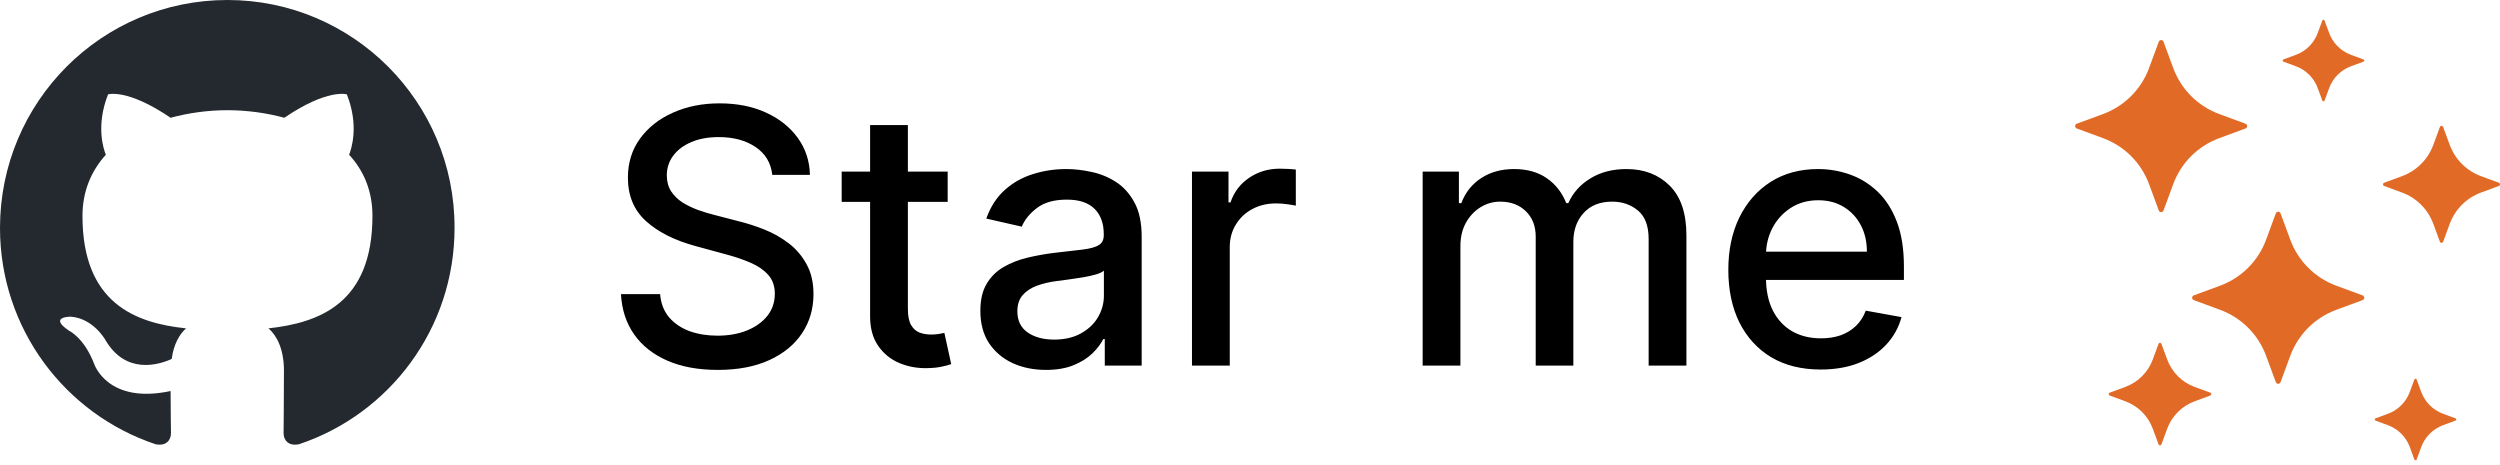
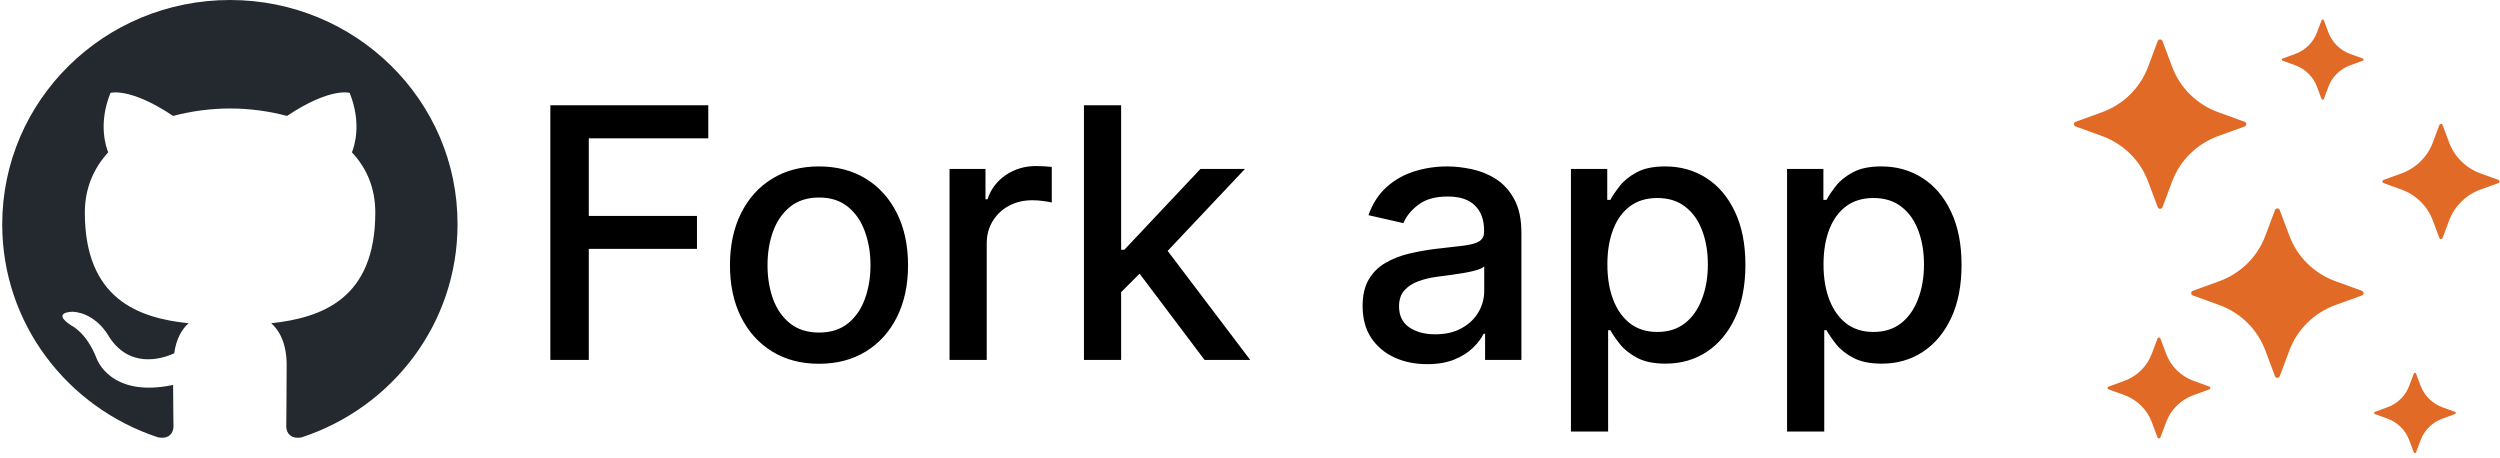
- <svg xmlns="http://www.w3.org/2000/svg" width="253" height="47" viewBox="0 0 253 47" fill="none">
-   <path fill-rule="evenodd" clip-rule="evenodd" d="M23.019 0C10.29 0 0 10.312 0 23.07C0 33.269 6.593 41.901 15.74 44.956C16.883 45.186 17.302 44.46 17.302 43.849C17.302 43.314 17.265 41.481 17.265 39.571C10.861 40.946 9.528 36.821 9.528 36.821C8.499 34.147 6.974 33.46 6.974 33.46C4.878 32.046 7.127 32.046 7.127 32.046C9.451 32.199 10.671 34.414 10.671 34.414C12.729 37.928 16.045 36.935 17.378 36.324C17.569 34.834 18.179 33.803 18.827 33.23C13.72 32.696 8.346 30.71 8.346 21.848C8.346 19.327 9.261 17.265 10.709 15.66C10.48 15.088 9.68 12.719 10.938 9.549C10.938 9.549 12.882 8.938 17.264 11.917C19.14 11.412 21.075 11.155 23.019 11.153C24.963 11.153 26.944 11.421 28.774 11.917C33.157 8.938 35.1 9.549 35.1 9.549C36.358 12.719 35.557 15.088 35.329 15.66C36.815 17.265 37.692 19.327 37.692 21.848C37.692 30.71 32.318 32.657 27.173 33.23C28.012 33.956 28.735 35.331 28.735 37.508C28.735 40.602 28.698 43.085 28.698 43.849C28.698 44.46 29.117 45.186 30.26 44.957C39.407 41.901 46 33.269 46 23.07C46.038 10.312 35.71 0 23.019 0Z" fill="#24292F" />
-   <path d="M78.156 17.696C78.02 16.486 77.457 15.548 76.469 14.883C75.48 14.21 74.236 13.874 72.736 13.874C71.662 13.874 70.733 14.044 69.949 14.385C69.165 14.717 68.555 15.178 68.121 15.766C67.695 16.345 67.481 17.006 67.481 17.747C67.481 18.369 67.626 18.906 67.916 19.358C68.215 19.81 68.602 20.189 69.079 20.496C69.565 20.794 70.085 21.046 70.639 21.25C71.193 21.446 71.726 21.608 72.237 21.736L74.794 22.401C75.629 22.605 76.486 22.882 77.364 23.232C78.242 23.581 79.055 24.041 79.805 24.612C80.555 25.183 81.16 25.891 81.621 26.734C82.09 27.578 82.324 28.588 82.324 29.764C82.324 31.247 81.94 32.564 81.173 33.715C80.415 34.865 79.311 35.773 77.862 36.438C76.422 37.102 74.679 37.435 72.633 37.435C70.673 37.435 68.977 37.124 67.546 36.501C66.114 35.879 64.993 34.997 64.183 33.855C63.374 32.705 62.926 31.341 62.841 29.764H66.804C66.881 30.71 67.188 31.499 67.724 32.129C68.27 32.751 68.965 33.216 69.808 33.523C70.66 33.821 71.594 33.97 72.608 33.97C73.724 33.97 74.717 33.795 75.587 33.446C76.465 33.088 77.155 32.594 77.658 31.963C78.16 31.324 78.412 30.578 78.412 29.726C78.412 28.95 78.19 28.315 77.747 27.821C77.312 27.327 76.72 26.918 75.97 26.594C75.229 26.27 74.389 25.984 73.452 25.737L70.358 24.893C68.261 24.322 66.599 23.483 65.372 22.375C64.153 21.267 63.544 19.801 63.544 17.977C63.544 16.469 63.953 15.152 64.771 14.027C65.59 12.902 66.697 12.028 68.095 11.406C69.493 10.776 71.07 10.46 72.825 10.46C74.598 10.46 76.162 10.771 77.517 11.393C78.881 12.016 79.954 12.872 80.739 13.963C81.523 15.046 81.932 16.29 81.966 17.696H78.156ZM95.904 17.364V20.432H85.178V17.364H95.904ZM88.054 12.659H91.877V31.234C91.877 31.976 91.988 32.534 92.209 32.909C92.431 33.276 92.716 33.527 93.066 33.663C93.424 33.791 93.811 33.855 94.229 33.855C94.536 33.855 94.804 33.834 95.034 33.791C95.265 33.749 95.444 33.715 95.571 33.689L96.262 36.847C96.04 36.932 95.725 37.017 95.316 37.102C94.907 37.196 94.395 37.247 93.782 37.256C92.776 37.273 91.838 37.094 90.969 36.719C90.1 36.344 89.397 35.764 88.86 34.98C88.323 34.196 88.054 33.212 88.054 32.027V12.659ZM105.847 37.435C104.602 37.435 103.477 37.205 102.472 36.744C101.466 36.276 100.669 35.598 100.081 34.712C99.501 33.825 99.212 32.739 99.212 31.452C99.212 30.344 99.425 29.432 99.851 28.716C100.277 28 100.852 27.433 101.577 27.016C102.301 26.598 103.111 26.283 104.006 26.07C104.901 25.857 105.813 25.695 106.741 25.584C107.918 25.447 108.872 25.337 109.605 25.251C110.338 25.158 110.871 25.009 111.203 24.804C111.536 24.599 111.702 24.267 111.702 23.807V23.717C111.702 22.601 111.386 21.736 110.756 21.122C110.134 20.509 109.205 20.202 107.969 20.202C106.682 20.202 105.668 20.487 104.926 21.058C104.193 21.621 103.686 22.247 103.405 22.938L99.812 22.119C100.239 20.926 100.861 19.963 101.679 19.23C102.506 18.489 103.456 17.952 104.53 17.619C105.604 17.278 106.733 17.108 107.918 17.108C108.702 17.108 109.533 17.202 110.411 17.389C111.297 17.568 112.124 17.901 112.891 18.386C113.666 18.872 114.301 19.567 114.795 20.47C115.29 21.365 115.537 22.528 115.537 23.96V37H111.804V34.315H111.651C111.403 34.81 111.033 35.295 110.538 35.773C110.044 36.25 109.409 36.646 108.634 36.962C107.858 37.277 106.929 37.435 105.847 37.435ZM106.678 34.367C107.734 34.367 108.638 34.158 109.388 33.74C110.146 33.322 110.722 32.777 111.114 32.104C111.514 31.422 111.714 30.693 111.714 29.918V27.386C111.578 27.523 111.314 27.651 110.922 27.77C110.538 27.881 110.099 27.979 109.605 28.064C109.111 28.141 108.629 28.213 108.161 28.281C107.692 28.341 107.3 28.392 106.984 28.435C106.243 28.528 105.565 28.686 104.952 28.908C104.347 29.129 103.861 29.449 103.494 29.866C103.136 30.276 102.957 30.821 102.957 31.503C102.957 32.449 103.307 33.165 104.006 33.651C104.705 34.128 105.595 34.367 106.678 34.367ZM120.628 37V17.364H124.323V20.483H124.527C124.885 19.426 125.516 18.595 126.419 17.99C127.331 17.376 128.363 17.07 129.513 17.07C129.752 17.07 130.033 17.078 130.357 17.095C130.689 17.112 130.949 17.134 131.137 17.159V20.815C130.983 20.773 130.711 20.726 130.319 20.675C129.926 20.615 129.534 20.585 129.142 20.585C128.239 20.585 127.434 20.777 126.726 21.16C126.027 21.535 125.473 22.06 125.064 22.733C124.655 23.398 124.451 24.156 124.451 25.009V37H120.628ZM143.972 37V17.364H147.641V20.56H147.884C148.293 19.477 148.962 18.634 149.891 18.028C150.82 17.415 151.932 17.108 153.228 17.108C154.54 17.108 155.64 17.415 156.526 18.028C157.421 18.642 158.081 19.486 158.507 20.56H158.712C159.181 19.511 159.926 18.676 160.949 18.054C161.972 17.423 163.191 17.108 164.605 17.108C166.387 17.108 167.84 17.666 168.965 18.783C170.098 19.899 170.665 21.582 170.665 23.832V37H166.843V24.19C166.843 22.861 166.48 21.898 165.756 21.301C165.032 20.704 164.167 20.406 163.161 20.406C161.917 20.406 160.949 20.79 160.259 21.557C159.569 22.315 159.223 23.291 159.223 24.484V37H155.414V23.947C155.414 22.882 155.081 22.026 154.417 21.378C153.752 20.73 152.887 20.406 151.821 20.406C151.097 20.406 150.428 20.598 149.814 20.982C149.209 21.357 148.719 21.881 148.344 22.554C147.978 23.227 147.794 24.007 147.794 24.893V37H143.972ZM184.251 37.396C182.317 37.396 180.651 36.983 179.253 36.156C177.864 35.321 176.79 34.149 176.031 32.641C175.281 31.124 174.906 29.347 174.906 27.31C174.906 25.298 175.281 23.526 176.031 21.991C176.79 20.457 177.847 19.26 179.202 18.399C180.565 17.538 182.159 17.108 183.983 17.108C185.091 17.108 186.165 17.291 187.205 17.658C188.244 18.024 189.178 18.599 190.004 19.384C190.831 20.168 191.483 21.186 191.96 22.439C192.438 23.683 192.676 25.196 192.676 26.977V28.332H177.067V25.469H188.93C188.93 24.463 188.726 23.572 188.317 22.797C187.908 22.013 187.332 21.395 186.591 20.943C185.858 20.491 184.997 20.266 184.009 20.266C182.935 20.266 181.997 20.53 181.196 21.058C180.403 21.578 179.79 22.26 179.355 23.104C178.929 23.939 178.716 24.847 178.716 25.827V28.064C178.716 29.376 178.946 30.493 179.406 31.413C179.875 32.334 180.527 33.037 181.362 33.523C182.197 34 183.173 34.239 184.29 34.239C185.014 34.239 185.675 34.136 186.271 33.932C186.868 33.719 187.384 33.403 187.818 32.986C188.253 32.568 188.585 32.053 188.815 31.439L192.433 32.091C192.143 33.156 191.624 34.09 190.874 34.891C190.132 35.683 189.199 36.301 188.074 36.744C186.957 37.179 185.683 37.396 184.251 37.396Z" fill="black" />
-   <path d="M217.486 18.637L218.469 21.302C218.506 21.402 218.601 21.469 218.708 21.469C218.815 21.469 218.91 21.402 218.947 21.302L219.93 18.637C220.726 16.479 222.427 14.778 224.584 13.983L227.249 13C227.349 12.963 227.416 12.868 227.416 12.761C227.416 12.654 227.349 12.559 227.249 12.521L224.584 11.539C222.426 10.743 220.726 9.042 219.93 6.885L218.947 4.22C218.91 4.12 218.815 4.053 218.708 4.053C218.601 4.053 218.506 4.12 218.469 4.22L217.486 6.885C216.69 9.042 214.989 10.743 212.832 11.539L210.167 12.521C210.067 12.559 210 12.654 210 12.761C210 12.868 210.067 12.963 210.167 13L212.832 13.983C214.989 14.778 216.69 16.479 217.486 18.637Z" fill="#E16A27" />
-   <path d="M239.093 29.893L236.428 28.911C234.271 28.115 232.57 26.414 231.775 24.257L230.792 21.592C230.755 21.492 230.659 21.425 230.552 21.425C230.446 21.425 230.35 21.492 230.313 21.592L229.33 24.257C228.535 26.414 226.834 28.115 224.676 28.911L222.011 29.893C221.911 29.93 221.845 30.026 221.845 30.133C221.845 30.239 221.911 30.335 222.011 30.372L224.677 31.355C226.834 32.151 228.535 33.851 229.33 36.009L230.313 38.674C230.35 38.774 230.446 38.841 230.552 38.841C230.659 38.841 230.755 38.774 230.792 38.674L231.775 36.009C232.57 33.851 234.271 32.151 236.428 31.355L239.094 30.372C239.194 30.335 239.26 30.239 239.26 30.133C239.26 30.026 239.194 29.93 239.093 29.893Z" fill="#E16A27" />
-   <path d="M252.887 18.494L251.075 17.826C249.609 17.285 248.453 16.13 247.913 14.663L247.245 12.852C247.219 12.784 247.155 12.739 247.082 12.739C247.009 12.739 246.945 12.784 246.919 12.852L246.251 14.663C245.711 16.13 244.555 17.285 243.089 17.826L241.277 18.494C241.209 18.519 241.164 18.584 241.164 18.657C241.164 18.729 241.209 18.794 241.277 18.819L243.089 19.487C244.555 20.028 245.711 21.184 246.251 22.65L246.919 24.461C246.945 24.529 247.009 24.575 247.082 24.575C247.155 24.575 247.219 24.529 247.245 24.461L247.913 22.65C248.453 21.184 249.609 20.028 251.075 19.487L252.887 18.819C252.955 18.794 253 18.729 253 18.657C253 18.584 252.955 18.519 252.887 18.494Z" fill="#E16A27" />
-   <path d="M248.499 42.338L247.235 41.872C246.213 41.494 245.407 40.688 245.029 39.666L244.563 38.402C244.546 38.355 244.501 38.323 244.45 38.323C244.399 38.323 244.354 38.355 244.337 38.402L243.87 39.666C243.493 40.688 242.687 41.495 241.665 41.872L240.401 42.338C240.354 42.355 240.322 42.4 240.322 42.451C240.322 42.502 240.354 42.547 240.401 42.565L241.664 43.031C242.687 43.408 243.493 44.214 243.871 45.237L244.337 46.5C244.354 46.548 244.399 46.579 244.45 46.579C244.501 46.579 244.546 46.548 244.563 46.5L245.03 45.237C245.407 44.214 246.213 43.408 247.236 43.031L248.499 42.565C248.547 42.547 248.578 42.502 248.578 42.451C248.578 42.4 248.547 42.355 248.499 42.338Z" fill="#E16A27" />
-   <path d="M239.181 6.014L237.918 5.548C236.895 5.171 236.089 4.365 235.712 3.342L235.246 2.079C235.228 2.032 235.183 2 235.132 2C235.082 2 235.036 2.032 235.019 2.079L234.553 3.342C234.176 4.365 233.37 5.171 232.347 5.548L231.083 6.014C231.036 6.032 231.004 6.077 231.004 6.128C231.004 6.178 231.036 6.224 231.083 6.241L232.347 6.707C233.37 7.084 234.176 7.891 234.553 8.913L235.019 10.177C235.036 10.224 235.082 10.256 235.132 10.256C235.183 10.256 235.228 10.224 235.246 10.177L235.712 8.913C236.089 7.89 236.895 7.084 237.918 6.707L239.181 6.241C239.229 6.224 239.26 6.178 239.26 6.128C239.26 6.077 239.229 6.032 239.181 6.014Z" fill="#E16A27" />
-   <path d="M223.684 39.74L222.095 39.154C220.809 38.68 219.794 37.666 219.32 36.38L218.734 34.79C218.712 34.731 218.655 34.691 218.591 34.691C218.527 34.691 218.47 34.731 218.448 34.79L217.862 36.379C217.388 37.666 216.374 38.68 215.087 39.154L213.498 39.74C213.438 39.762 213.399 39.819 213.399 39.883C213.399 39.947 213.439 40.004 213.498 40.026L215.087 40.612C216.374 41.086 217.388 42.1 217.862 43.387L218.448 44.976C218.47 45.036 218.527 45.075 218.591 45.075C218.655 45.075 218.712 45.036 218.734 44.976L219.32 43.387C219.794 42.1 220.808 41.086 222.095 40.612L223.684 40.026C223.744 40.004 223.783 39.947 223.783 39.883C223.783 39.819 223.744 39.762 223.684 39.74Z" fill="#E16A27" />
+ <svg xmlns="http://www.w3.org/2000/svg" width="257" height="47" viewBox="0 0 257 47" fill="none">
+   <path fill-rule="evenodd" clip-rule="evenodd" d="M23.651 0C10.699 0 0.228 10.312 0.228 23.07C0.228 33.269 6.937 41.901 16.244 44.956C17.408 45.186 17.834 44.46 17.834 43.849C17.834 43.314 17.796 41.481 17.796 39.571C11.28 40.946 9.923 36.821 9.923 36.821C8.876 34.147 7.324 33.46 7.324 33.46C5.192 32.046 7.48 32.046 7.48 32.046C9.845 32.199 11.087 34.414 11.087 34.414C13.18 37.928 16.554 36.935 17.912 36.324C18.105 34.834 18.726 33.803 19.385 33.23C14.189 32.696 8.721 30.71 8.721 21.848C8.721 19.327 9.651 17.265 11.125 15.66C10.892 15.088 10.078 12.719 11.358 9.549C11.358 9.549 13.336 8.938 17.795 11.917C19.704 11.412 21.673 11.155 23.651 11.153C25.629 11.153 27.645 11.421 29.506 11.917C33.966 8.938 35.944 9.549 35.944 9.549C37.224 12.719 36.409 15.088 36.176 15.66C37.689 17.265 38.581 19.327 38.581 21.848C38.581 30.71 33.113 32.657 27.878 33.23C28.731 33.956 29.468 35.331 29.468 37.508C29.468 40.602 29.429 43.085 29.429 43.849C29.429 44.46 29.856 45.186 31.019 44.957C40.326 41.901 47.035 33.269 47.035 23.07C47.073 10.312 36.564 0 23.651 0Z" fill="#24292F" />
+   <path d="M56.576 37V10.818H72.812V14.219H60.527V22.196H71.649V25.584H60.527V37H56.576ZM84.193 37.396C82.352 37.396 80.746 36.974 79.374 36.131C78.001 35.287 76.936 34.106 76.178 32.59C75.419 31.072 75.04 29.3 75.04 27.271C75.04 25.234 75.419 23.453 76.178 21.928C76.936 20.402 78.001 19.217 79.374 18.374C80.746 17.53 82.352 17.108 84.193 17.108C86.034 17.108 87.641 17.53 89.013 18.374C90.385 19.217 91.45 20.402 92.209 21.928C92.967 23.453 93.347 25.234 93.347 27.271C93.347 29.3 92.967 31.072 92.209 32.59C91.45 34.106 90.385 35.287 89.013 36.131C87.641 36.974 86.034 37.396 84.193 37.396ZM84.206 34.188C85.399 34.188 86.388 33.872 87.172 33.242C87.956 32.611 88.536 31.771 88.911 30.723C89.294 29.675 89.486 28.52 89.486 27.259C89.486 26.006 89.294 24.855 88.911 23.807C88.536 22.75 87.956 21.902 87.172 21.263C86.388 20.624 85.399 20.304 84.206 20.304C83.004 20.304 82.007 20.624 81.215 21.263C80.43 21.902 79.847 22.75 79.463 23.807C79.088 24.855 78.901 26.006 78.901 27.259C78.901 28.52 79.088 29.675 79.463 30.723C79.847 31.771 80.43 32.611 81.215 33.242C82.007 33.872 83.004 34.188 84.206 34.188ZM97.613 37V17.364H101.308V20.483H101.512C101.87 19.426 102.501 18.595 103.405 17.99C104.316 17.376 105.348 17.07 106.498 17.07C106.737 17.07 107.018 17.078 107.342 17.095C107.674 17.112 107.934 17.134 108.122 17.159V20.815C107.968 20.773 107.696 20.726 107.304 20.675C106.912 20.615 106.52 20.585 106.128 20.585C105.224 20.585 104.419 20.777 103.711 21.16C103.012 21.535 102.459 22.06 102.049 22.733C101.64 23.398 101.436 24.156 101.436 25.009V37H97.613ZM114.945 30.34L114.92 25.673H115.585L123.408 17.364H127.985L119.062 26.824H118.461L114.945 30.34ZM111.43 37V10.818H115.252V37H111.43ZM123.83 37L116.799 27.668L119.433 24.996L128.522 37H123.83ZM146.711 37.435C145.466 37.435 144.341 37.205 143.336 36.744C142.33 36.276 141.533 35.598 140.945 34.712C140.365 33.825 140.076 32.739 140.076 31.452C140.076 30.344 140.289 29.432 140.715 28.716C141.141 28 141.716 27.433 142.441 27.016C143.165 26.598 143.975 26.283 144.87 26.07C145.765 25.857 146.677 25.695 147.606 25.584C148.782 25.447 149.736 25.337 150.469 25.251C151.202 25.158 151.735 25.009 152.067 24.804C152.4 24.599 152.566 24.267 152.566 23.807V23.717C152.566 22.601 152.25 21.736 151.62 21.122C150.998 20.509 150.069 20.202 148.833 20.202C147.546 20.202 146.532 20.487 145.79 21.058C145.057 21.621 144.55 22.247 144.269 22.938L140.677 22.119C141.103 20.926 141.725 19.963 142.543 19.23C143.37 18.489 144.32 17.952 145.394 17.619C146.468 17.278 147.597 17.108 148.782 17.108C149.566 17.108 150.397 17.202 151.275 17.389C152.161 17.568 152.988 17.901 153.755 18.386C154.53 18.872 155.165 19.567 155.66 20.47C156.154 21.365 156.401 22.528 156.401 23.96V37H152.668V34.315H152.515C152.267 34.81 151.897 35.295 151.402 35.773C150.908 36.25 150.273 36.646 149.498 36.962C148.722 37.277 147.793 37.435 146.711 37.435ZM147.542 34.367C148.598 34.367 149.502 34.158 150.252 33.74C151.01 33.322 151.586 32.777 151.978 32.104C152.378 31.422 152.579 30.693 152.579 29.918V27.386C152.442 27.523 152.178 27.651 151.786 27.77C151.402 27.881 150.963 27.979 150.469 28.064C149.975 28.141 149.493 28.213 149.025 28.281C148.556 28.341 148.164 28.392 147.848 28.435C147.107 28.528 146.429 28.686 145.816 28.908C145.211 29.129 144.725 29.449 144.358 29.866C144 30.276 143.821 30.821 143.821 31.503C143.821 32.449 144.171 33.165 144.87 33.651C145.569 34.128 146.459 34.367 147.542 34.367ZM161.492 44.364V17.364H165.225V20.547H165.545C165.766 20.138 166.086 19.665 166.504 19.128C166.921 18.591 167.501 18.122 168.242 17.722C168.984 17.312 169.964 17.108 171.183 17.108C172.768 17.108 174.183 17.509 175.427 18.31C176.671 19.111 177.647 20.266 178.354 21.774C179.07 23.283 179.428 25.098 179.428 27.22C179.428 29.342 179.075 31.162 178.367 32.679C177.66 34.188 176.688 35.351 175.452 36.169C174.217 36.979 172.806 37.383 171.221 37.383C170.028 37.383 169.052 37.183 168.293 36.783C167.543 36.382 166.955 35.913 166.529 35.376C166.103 34.84 165.775 34.362 165.545 33.945H165.315V44.364H161.492ZM165.238 27.182C165.238 28.562 165.438 29.773 165.839 30.812C166.239 31.852 166.819 32.666 167.577 33.254C168.336 33.834 169.265 34.124 170.364 34.124C171.506 34.124 172.461 33.821 173.228 33.216C173.995 32.602 174.575 31.771 174.967 30.723C175.367 29.675 175.568 28.494 175.568 27.182C175.568 25.886 175.372 24.723 174.979 23.692C174.596 22.66 174.016 21.847 173.241 21.25C172.474 20.653 171.515 20.355 170.364 20.355C169.256 20.355 168.319 20.641 167.552 21.212C166.793 21.783 166.218 22.579 165.826 23.602C165.434 24.625 165.238 25.818 165.238 27.182ZM183.711 44.364V17.364H187.444V20.547H187.764C187.985 20.138 188.305 19.665 188.722 19.128C189.14 18.591 189.72 18.122 190.461 17.722C191.202 17.312 192.183 17.108 193.401 17.108C194.987 17.108 196.401 17.509 197.646 18.31C198.89 19.111 199.866 20.266 200.573 21.774C201.289 23.283 201.647 25.098 201.647 27.22C201.647 29.342 201.293 31.162 200.586 32.679C199.879 34.188 198.907 35.351 197.671 36.169C196.435 36.979 195.025 37.383 193.44 37.383C192.247 37.383 191.271 37.183 190.512 36.783C189.762 36.382 189.174 35.913 188.748 35.376C188.322 34.84 187.994 34.362 187.764 33.945H187.533V44.364H183.711ZM187.457 27.182C187.457 28.562 187.657 29.773 188.058 30.812C188.458 31.852 189.038 32.666 189.796 33.254C190.555 33.834 191.484 34.124 192.583 34.124C193.725 34.124 194.68 33.821 195.447 33.216C196.214 32.602 196.793 31.771 197.185 30.723C197.586 29.675 197.786 28.494 197.786 27.182C197.786 25.886 197.59 24.723 197.198 23.692C196.815 22.66 196.235 21.847 195.46 21.25C194.693 20.653 193.734 20.355 192.583 20.355C191.475 20.355 190.538 20.641 189.771 21.212C189.012 21.783 188.437 22.579 188.045 23.602C187.653 24.625 187.457 25.818 187.457 27.182Z" fill="black" />
+   <path d="M220.817 18.637L221.817 21.302C221.855 21.402 221.952 21.469 222.061 21.469C222.169 21.469 222.267 21.402 222.304 21.302L223.304 18.637C224.114 16.479 225.845 14.778 228.04 13.983L230.752 13C230.854 12.963 230.921 12.868 230.921 12.761C230.921 12.654 230.854 12.559 230.752 12.521L228.04 11.539C225.844 10.743 224.114 9.042 223.304 6.885L222.304 4.22C222.267 4.12 222.169 4.053 222.061 4.053C221.952 4.053 221.855 4.12 221.817 4.22L220.817 6.885C220.007 9.042 218.277 10.743 216.082 11.539L213.37 12.521C213.268 12.559 213.2 12.654 213.2 12.761C213.2 12.868 213.268 12.963 213.37 13L216.081 13.983C218.277 14.778 220.007 16.479 220.817 18.637Z" fill="#E16A27" />
+   <path d="M242.804 29.893L240.092 28.911C237.897 28.115 236.166 26.414 235.357 24.257L234.356 21.592C234.319 21.492 234.222 21.425 234.113 21.425C234.004 21.425 233.907 21.492 233.87 21.592L232.869 24.257C232.06 26.414 230.329 28.115 228.134 28.911L225.422 29.893C225.32 29.93 225.252 30.026 225.252 30.133C225.252 30.239 225.32 30.335 225.422 30.372L228.134 31.355C230.329 32.151 232.06 33.851 232.869 36.009L233.87 38.674C233.907 38.774 234.004 38.841 234.113 38.841C234.222 38.841 234.319 38.774 234.356 38.674L235.357 36.009C236.166 33.851 237.897 32.151 240.092 31.355L242.804 30.372C242.906 30.335 242.974 30.239 242.974 30.133C242.974 30.026 242.906 29.93 242.804 29.893Z" fill="#E16A27" />
+   <path d="M256.839 18.494L254.996 17.826C253.504 17.285 252.328 16.13 251.778 14.663L251.098 12.852C251.072 12.784 251.006 12.739 250.933 12.739C250.859 12.739 250.793 12.784 250.767 12.852L250.087 14.663C249.537 16.13 248.361 17.285 246.869 17.826L245.026 18.494C244.957 18.519 244.911 18.584 244.911 18.657C244.911 18.729 244.957 18.794 245.026 18.819L246.869 19.487C248.361 20.028 249.537 21.184 250.087 22.65L250.767 24.461C250.793 24.529 250.859 24.575 250.933 24.575C251.006 24.575 251.072 24.529 251.098 24.461L251.778 22.65C252.328 21.184 253.504 20.028 254.996 19.487L256.839 18.819C256.908 18.794 256.954 18.729 256.954 18.657C256.954 18.584 256.908 18.519 256.839 18.494Z" fill="#E16A27" />
+   <path d="M252.374 42.338L251.089 41.872C250.048 41.494 249.228 40.688 248.844 39.666L248.37 38.402C248.352 38.355 248.306 38.323 248.254 38.323C248.203 38.323 248.157 38.355 248.139 38.402L247.665 39.666C247.281 40.688 246.461 41.495 245.42 41.872L244.134 42.338C244.086 42.355 244.054 42.4 244.054 42.451C244.054 42.502 244.086 42.547 244.134 42.565L245.42 43.031C246.461 43.408 247.281 44.214 247.665 45.237L248.139 46.5C248.157 46.548 248.203 46.579 248.254 46.579C248.306 46.579 248.352 46.548 248.37 46.5L248.844 45.237C249.228 44.214 250.048 43.408 251.089 43.031L252.375 42.565C252.423 42.547 252.455 42.502 252.455 42.451C252.455 42.4 252.423 42.355 252.374 42.338Z" fill="#E16A27" />
+   <path d="M242.893 6.014L241.607 5.548C240.567 5.171 239.747 4.365 239.363 3.342L238.889 2.079C238.871 2.032 238.825 2 238.773 2C238.722 2 238.676 2.032 238.658 2.079L238.184 3.342C237.8 4.365 236.98 5.171 235.939 5.548L234.653 6.014C234.605 6.032 234.573 6.077 234.573 6.128C234.573 6.178 234.605 6.224 234.653 6.241L235.939 6.707C236.98 7.084 237.8 7.891 238.184 8.913L238.658 10.177C238.676 10.224 238.722 10.256 238.773 10.256C238.825 10.256 238.871 10.224 238.889 10.177L239.363 8.913C239.747 7.89 240.567 7.084 241.608 6.707L242.893 6.241C242.942 6.224 242.974 6.178 242.974 6.128C242.974 6.077 242.942 6.032 242.893 6.014Z" fill="#E16A27" />
+   <path d="M227.124 39.74L225.507 39.154C224.198 38.68 223.166 37.666 222.683 36.38L222.087 34.79C222.065 34.731 222.007 34.691 221.942 34.691C221.877 34.691 221.819 34.731 221.797 34.79L221.2 36.379C220.718 37.666 219.686 38.68 218.377 39.154L216.76 39.74C216.699 39.762 216.659 39.819 216.659 39.883C216.659 39.947 216.699 40.004 216.76 40.026L218.377 40.612C219.686 41.086 220.718 42.1 221.2 43.387L221.797 44.976C221.819 45.036 221.877 45.075 221.942 45.075C222.007 45.075 222.065 45.036 222.087 44.976L222.683 43.387C223.166 42.1 224.198 41.086 225.507 40.612L227.124 40.026C227.185 40.004 227.225 39.947 227.225 39.883C227.225 39.819 227.185 39.762 227.124 39.74Z" fill="#E16A27" />
</svg>
